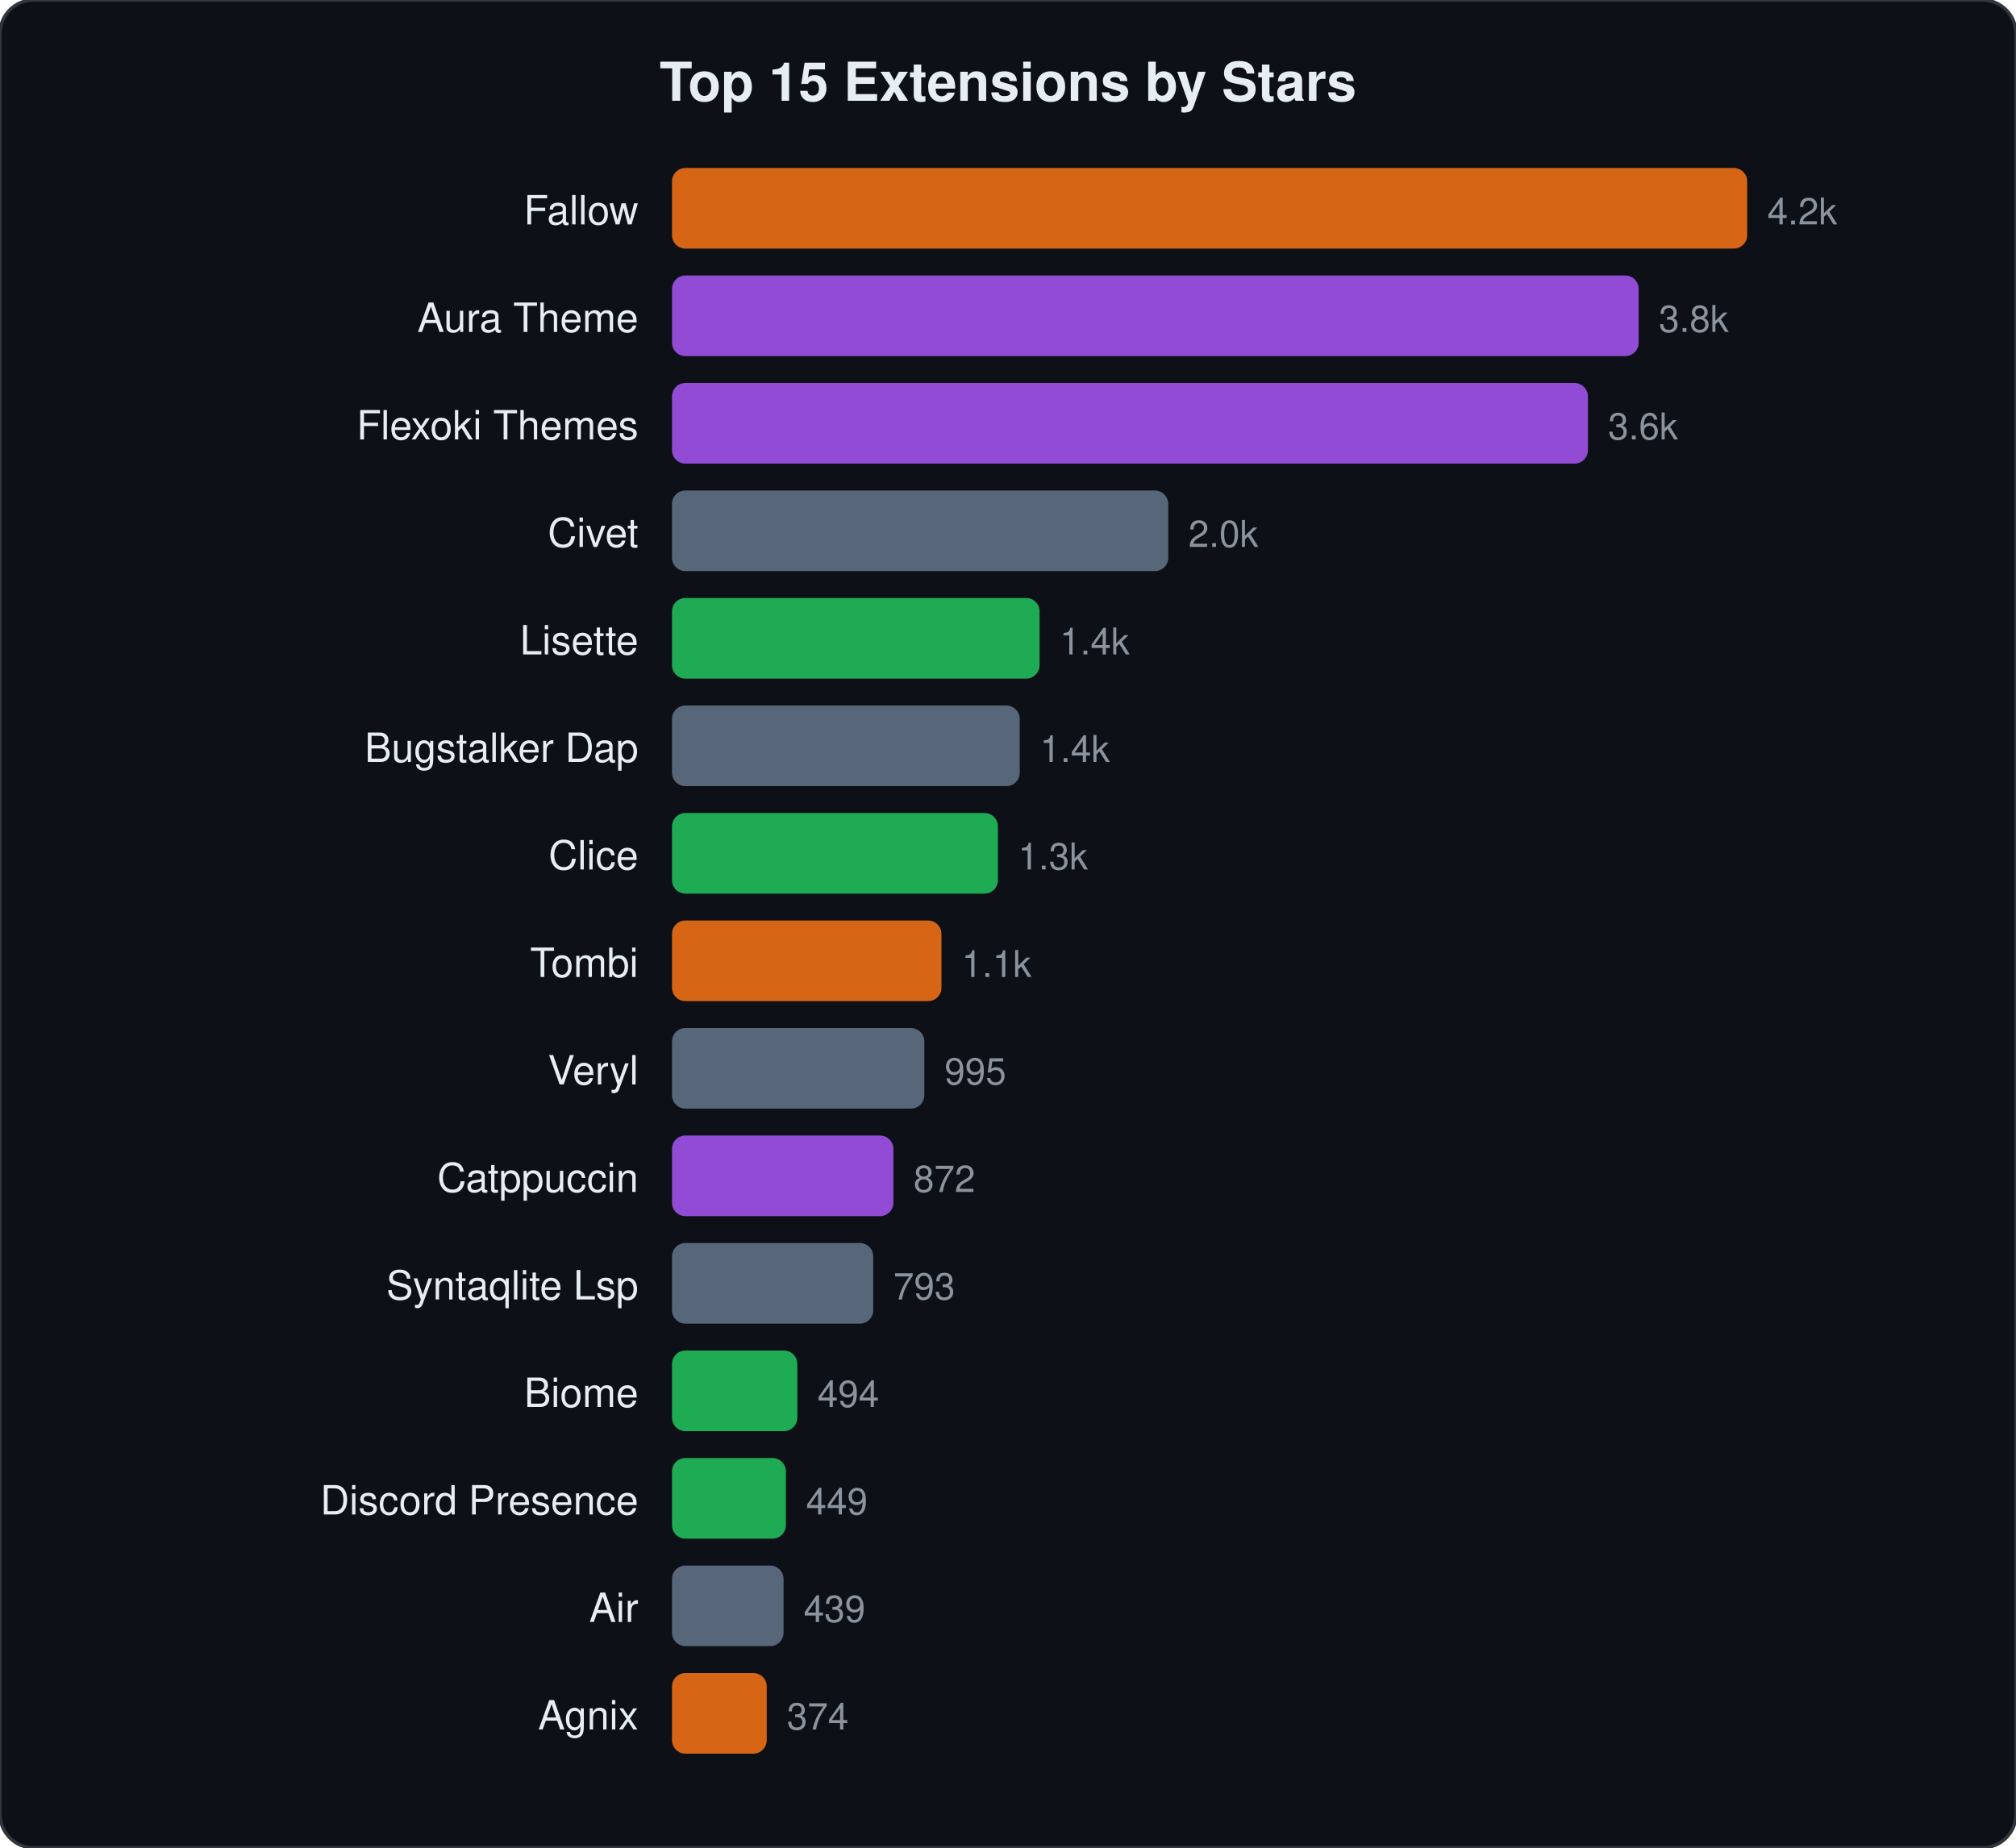
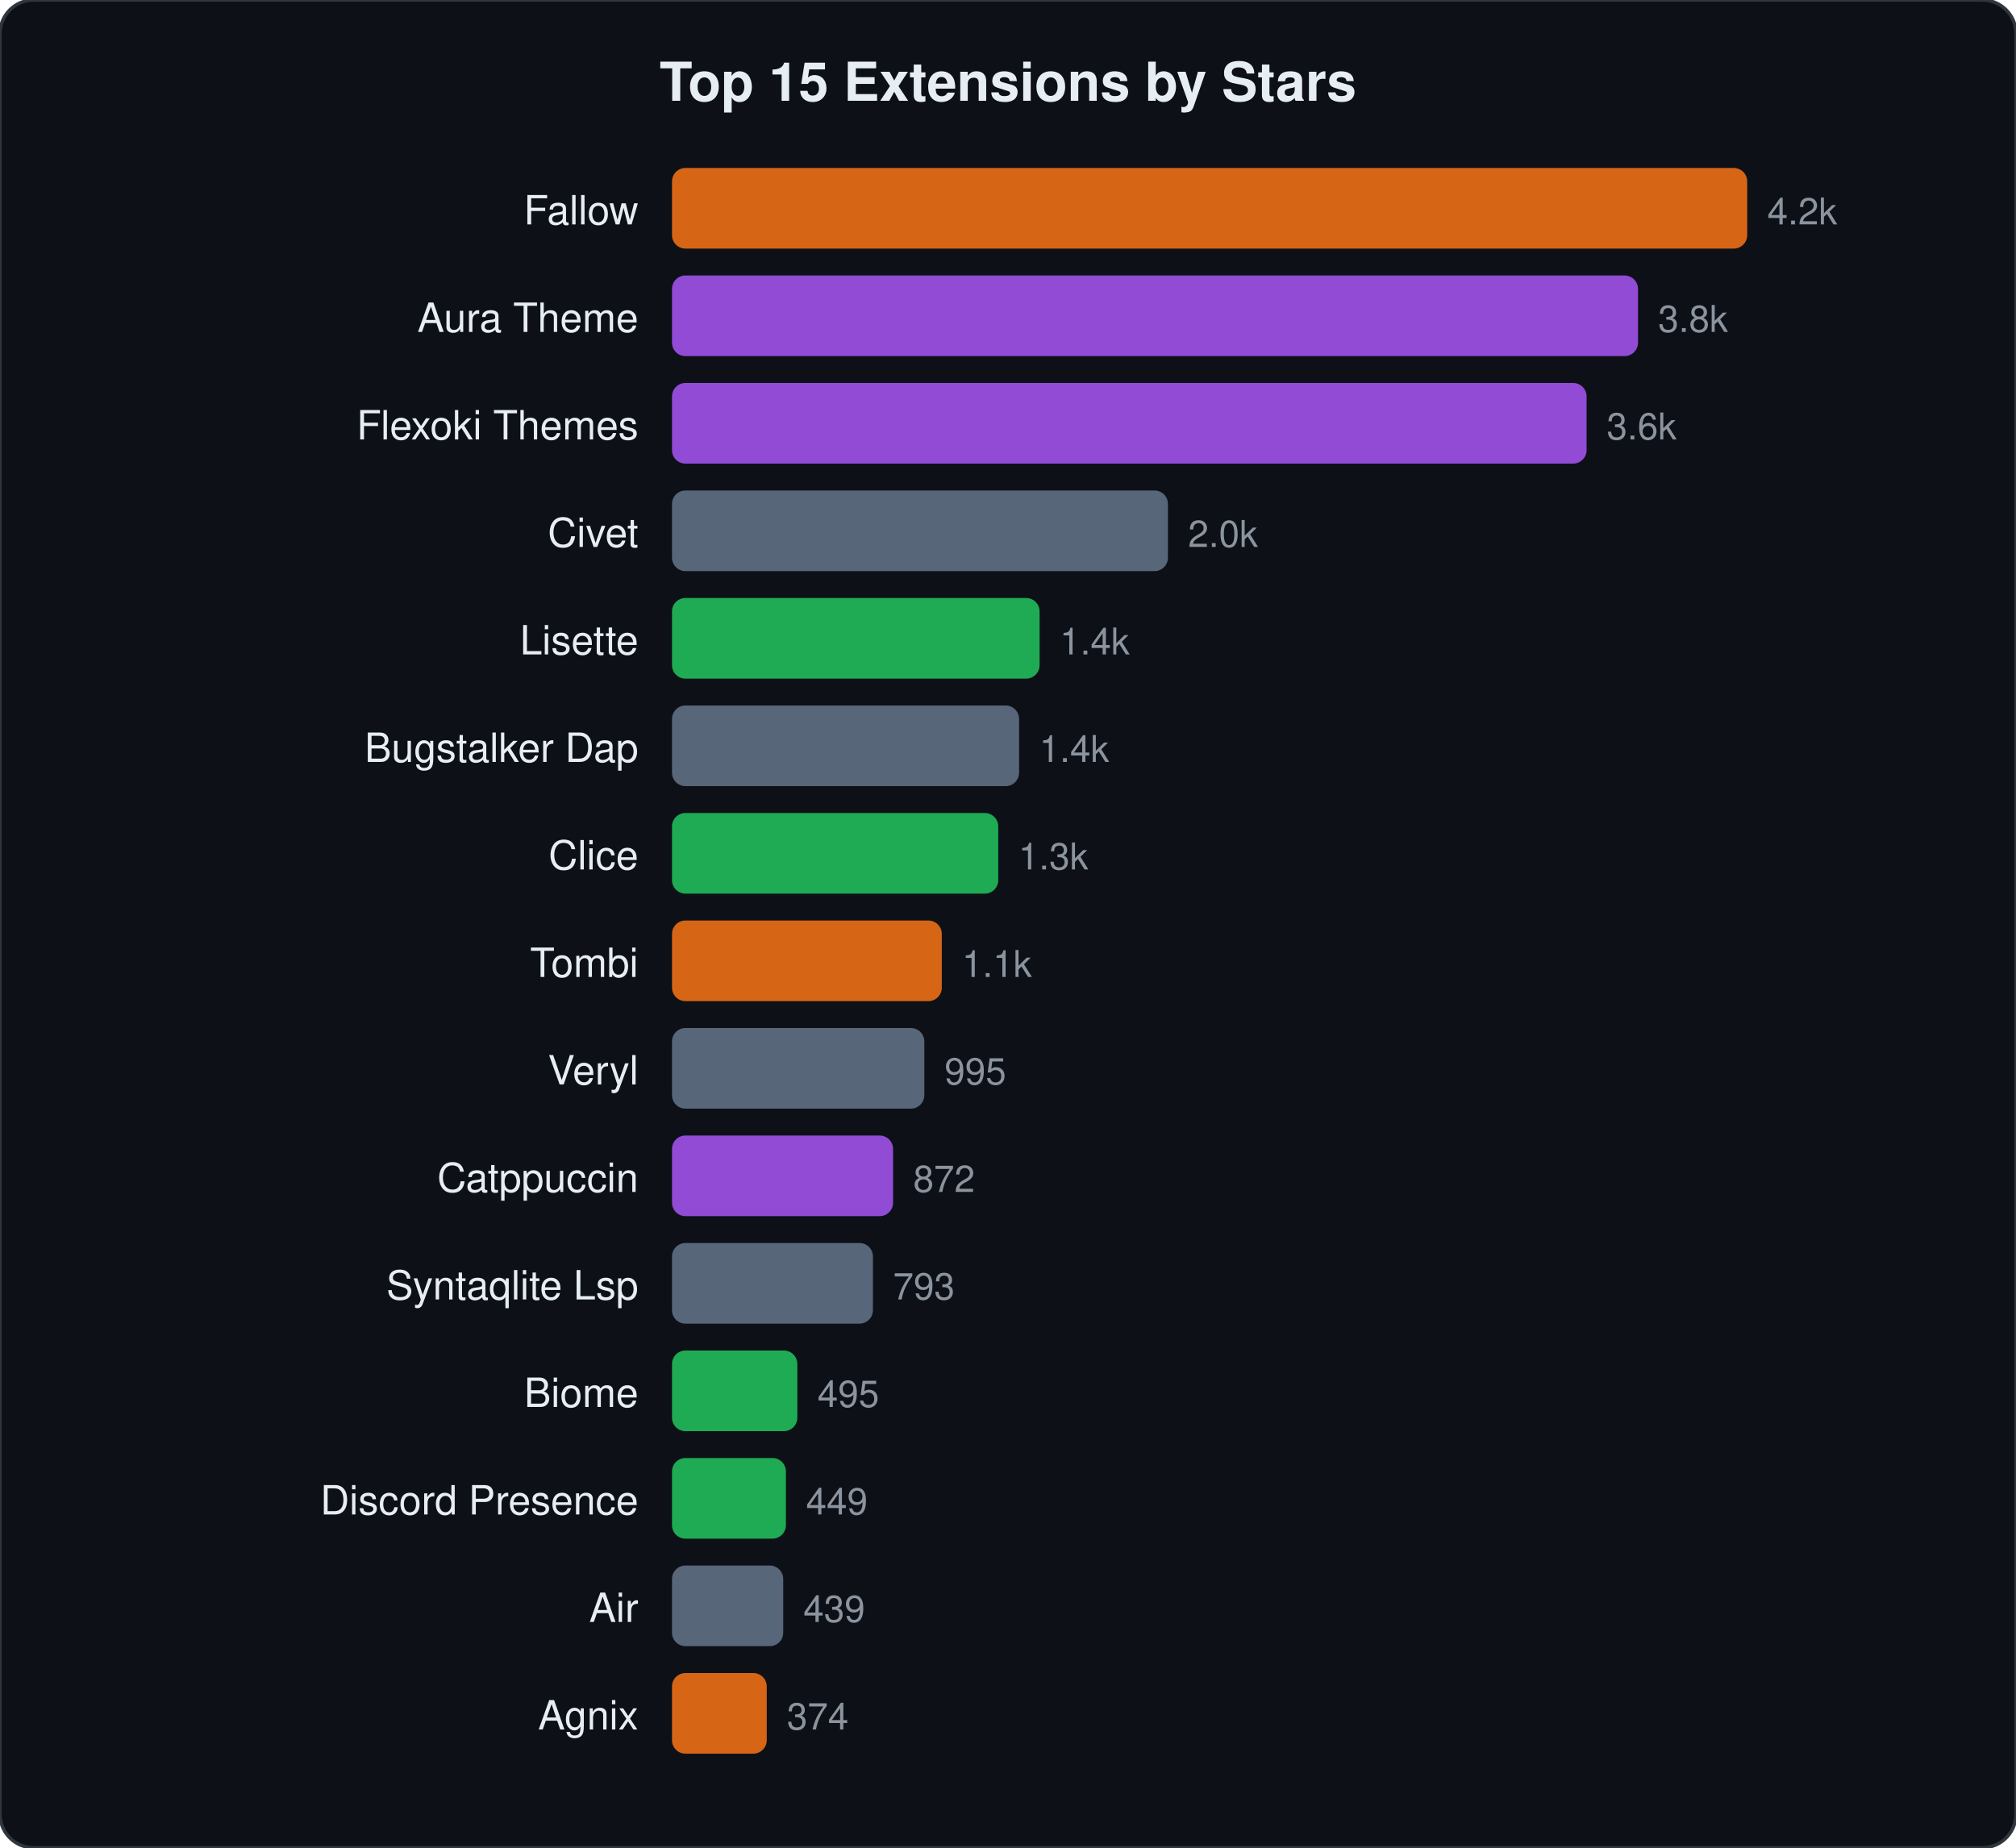
<svg xmlns="http://www.w3.org/2000/svg" viewBox="0 0 600 550" width="600" height="550">
  <style>text{font-family:-apple-system,BlinkMacSystemFont,"Segoe UI",Helvetica,Arial,sans-serif;fill:#e6edf3}.name{font-size:12px}.stars{font-size:11px;fill:#8b949e}.title{font-size:16px;font-weight:600}</style>
  <rect width="600" height="550" rx="10" fill="#0d1117" stroke="#30363d" stroke-width="1" />
  <text x="300" y="30" text-anchor="middle" class="title">Top 15 Extensions by Stars</text>
  <text x="190" y="66.8" text-anchor="end" class="name">Fallow</text>
  <rect x="200" y="50.0" width="320.0" height="24" rx="4" fill="#f97316" opacity="0.85" />
  <text x="526.0" y="66.8" class="stars">4.2k</text>
  <text x="190" y="98.8" text-anchor="end" class="name">Aura Theme</text>
-   <rect x="200" y="82.0" width="287.7" height="24" rx="4" fill="#a855f7" opacity="0.85" />
-   <text x="493.7" y="98.8" class="stars">3.8k</text>
+   <rect x="200" y="82.0" width="287.5" height="24" rx="4" fill="#a855f7" opacity="0.85" />
+   <text x="493.5" y="98.8" class="stars">3.8k</text>
  <text x="190" y="130.8" text-anchor="end" class="name">Flexoki Themes</text>
-   <rect x="200" y="114.0" width="272.6" height="24" rx="4" fill="#a855f7" opacity="0.85" />
-   <text x="478.6" y="130.8" class="stars">3.6k</text>
+   <rect x="200" y="114.0" width="272.2" height="24" rx="4" fill="#a855f7" opacity="0.85" />
+   <text x="478.2" y="130.8" class="stars">3.6k</text>
  <text x="190" y="162.8" text-anchor="end" class="name">Civet</text>
-   <rect x="200" y="146.0" width="147.7" height="24" rx="4" fill="#64748b" opacity="0.85" />
-   <text x="353.7" y="162.8" class="stars">2.0k</text>
+   <rect x="200" y="146.0" width="147.6" height="24" rx="4" fill="#64748b" opacity="0.85" />
+   <text x="353.6" y="162.8" class="stars">2.0k</text>
  <text x="190" y="194.8" text-anchor="end" class="name">Lisette</text>
  <rect x="200" y="178.0" width="109.4" height="24" rx="4" fill="#22c55e" opacity="0.85" />
  <text x="315.4" y="194.8" class="stars">1.4k</text>
  <text x="190" y="226.8" text-anchor="end" class="name">Bugstalker Dap</text>
-   <rect x="200" y="210.0" width="103.5" height="24" rx="4" fill="#64748b" opacity="0.85" />
-   <text x="309.5" y="226.8" class="stars">1.4k</text>
+   <rect x="200" y="210.0" width="103.3" height="24" rx="4" fill="#64748b" opacity="0.85" />
+   <text x="309.3" y="226.8" class="stars">1.4k</text>
  <text x="190" y="258.8" text-anchor="end" class="name">Clice</text>
-   <rect x="200" y="242.0" width="97.0" height="24" rx="4" fill="#22c55e" opacity="0.85" />
-   <text x="303.0" y="258.8" class="stars">1.3k</text>
+   <rect x="200" y="242.0" width="97.1" height="24" rx="4" fill="#22c55e" opacity="0.85" />
+   <text x="303.1" y="258.8" class="stars">1.3k</text>
  <text x="190" y="290.8" text-anchor="end" class="name">Tombi</text>
-   <rect x="200" y="274.0" width="80.2" height="24" rx="4" fill="#f97316" opacity="0.85" />
-   <text x="286.2" y="290.8" class="stars">1.1k</text>
+   <rect x="200" y="274.0" width="80.3" height="24" rx="4" fill="#f97316" opacity="0.85" />
+   <text x="286.3" y="290.8" class="stars">1.1k</text>
  <text x="190" y="322.8" text-anchor="end" class="name">Veryl</text>
  <rect x="200" y="306.0" width="75.1" height="24" rx="4" fill="#64748b" opacity="0.85" />
  <text x="281.1" y="322.8" class="stars">995</text>
  <text x="190" y="354.8" text-anchor="end" class="name">Catppuccin</text>
-   <rect x="200" y="338.0" width="65.9" height="24" rx="4" fill="#a855f7" opacity="0.85" />
-   <text x="271.9" y="354.8" class="stars">872</text>
+   <rect x="200" y="338.0" width="65.8" height="24" rx="4" fill="#a855f7" opacity="0.85" />
+   <text x="271.8" y="354.8" class="stars">872</text>
  <text x="190" y="386.8" text-anchor="end" class="name">Syntaqlite Lsp</text>
-   <rect x="200" y="370.0" width="59.9" height="24" rx="4" fill="#64748b" opacity="0.85" />
-   <text x="265.9" y="386.8" class="stars">793</text>
+   <rect x="200" y="370.0" width="59.8" height="24" rx="4" fill="#64748b" opacity="0.85" />
+   <text x="265.8" y="386.8" class="stars">793</text>
  <text x="190" y="418.8" text-anchor="end" class="name">Biome</text>
  <rect x="200" y="402.0" width="37.3" height="24" rx="4" fill="#22c55e" opacity="0.85" />
-   <text x="243.3" y="418.8" class="stars">494</text>
+   <text x="243.3" y="418.8" class="stars">495</text>
  <text x="190" y="450.8" text-anchor="end" class="name">Discord Presence</text>
  <rect x="200" y="434.0" width="33.9" height="24" rx="4" fill="#22c55e" opacity="0.85" />
  <text x="239.9" y="450.8" class="stars">449</text>
  <text x="190" y="482.8" text-anchor="end" class="name">Air</text>
-   <rect x="200" y="466.0" width="33.2" height="24" rx="4" fill="#64748b" opacity="0.85" />
-   <text x="239.2" y="482.8" class="stars">439</text>
+   <rect x="200" y="466.0" width="33.1" height="24" rx="4" fill="#64748b" opacity="0.85" />
+   <text x="239.1" y="482.8" class="stars">439</text>
  <text x="190" y="514.8" text-anchor="end" class="name">Agnix</text>
  <rect x="200" y="498.0" width="28.2" height="24" rx="4" fill="#f97316" opacity="0.85" />
  <text x="234.2" y="514.8" class="stars">374</text>
</svg>
